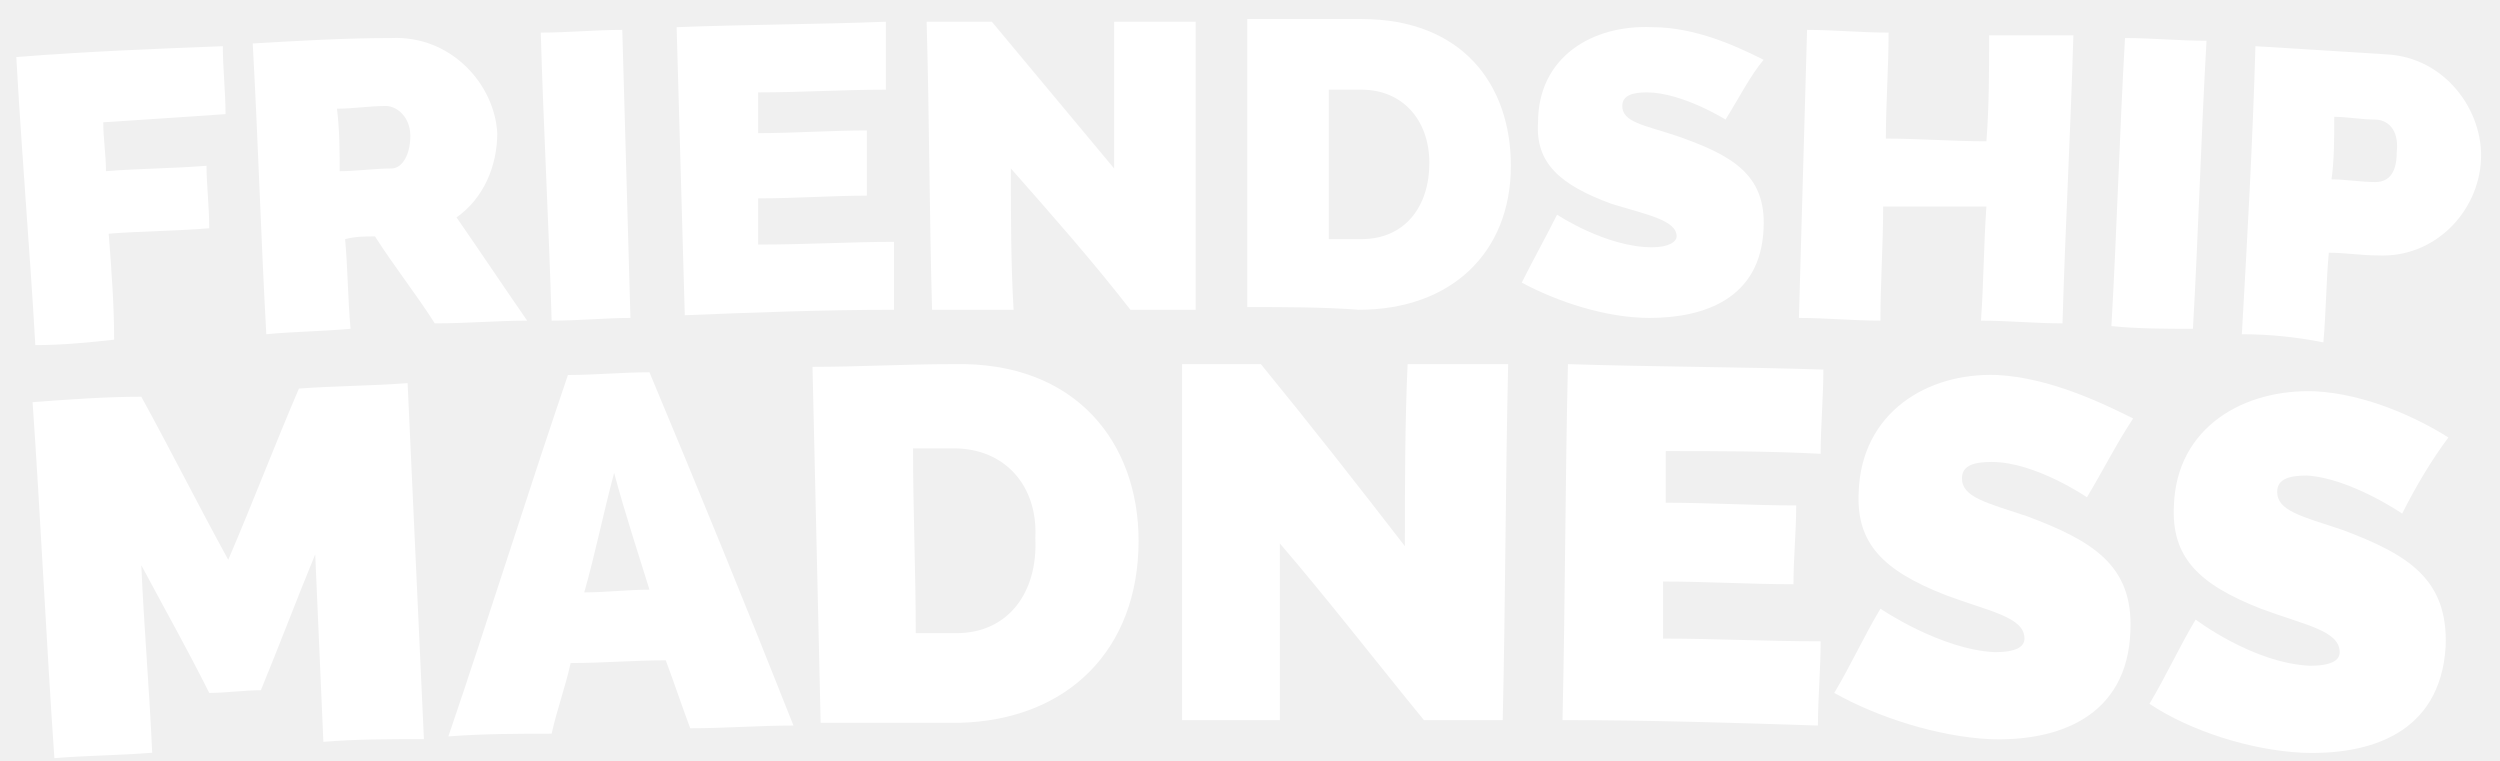
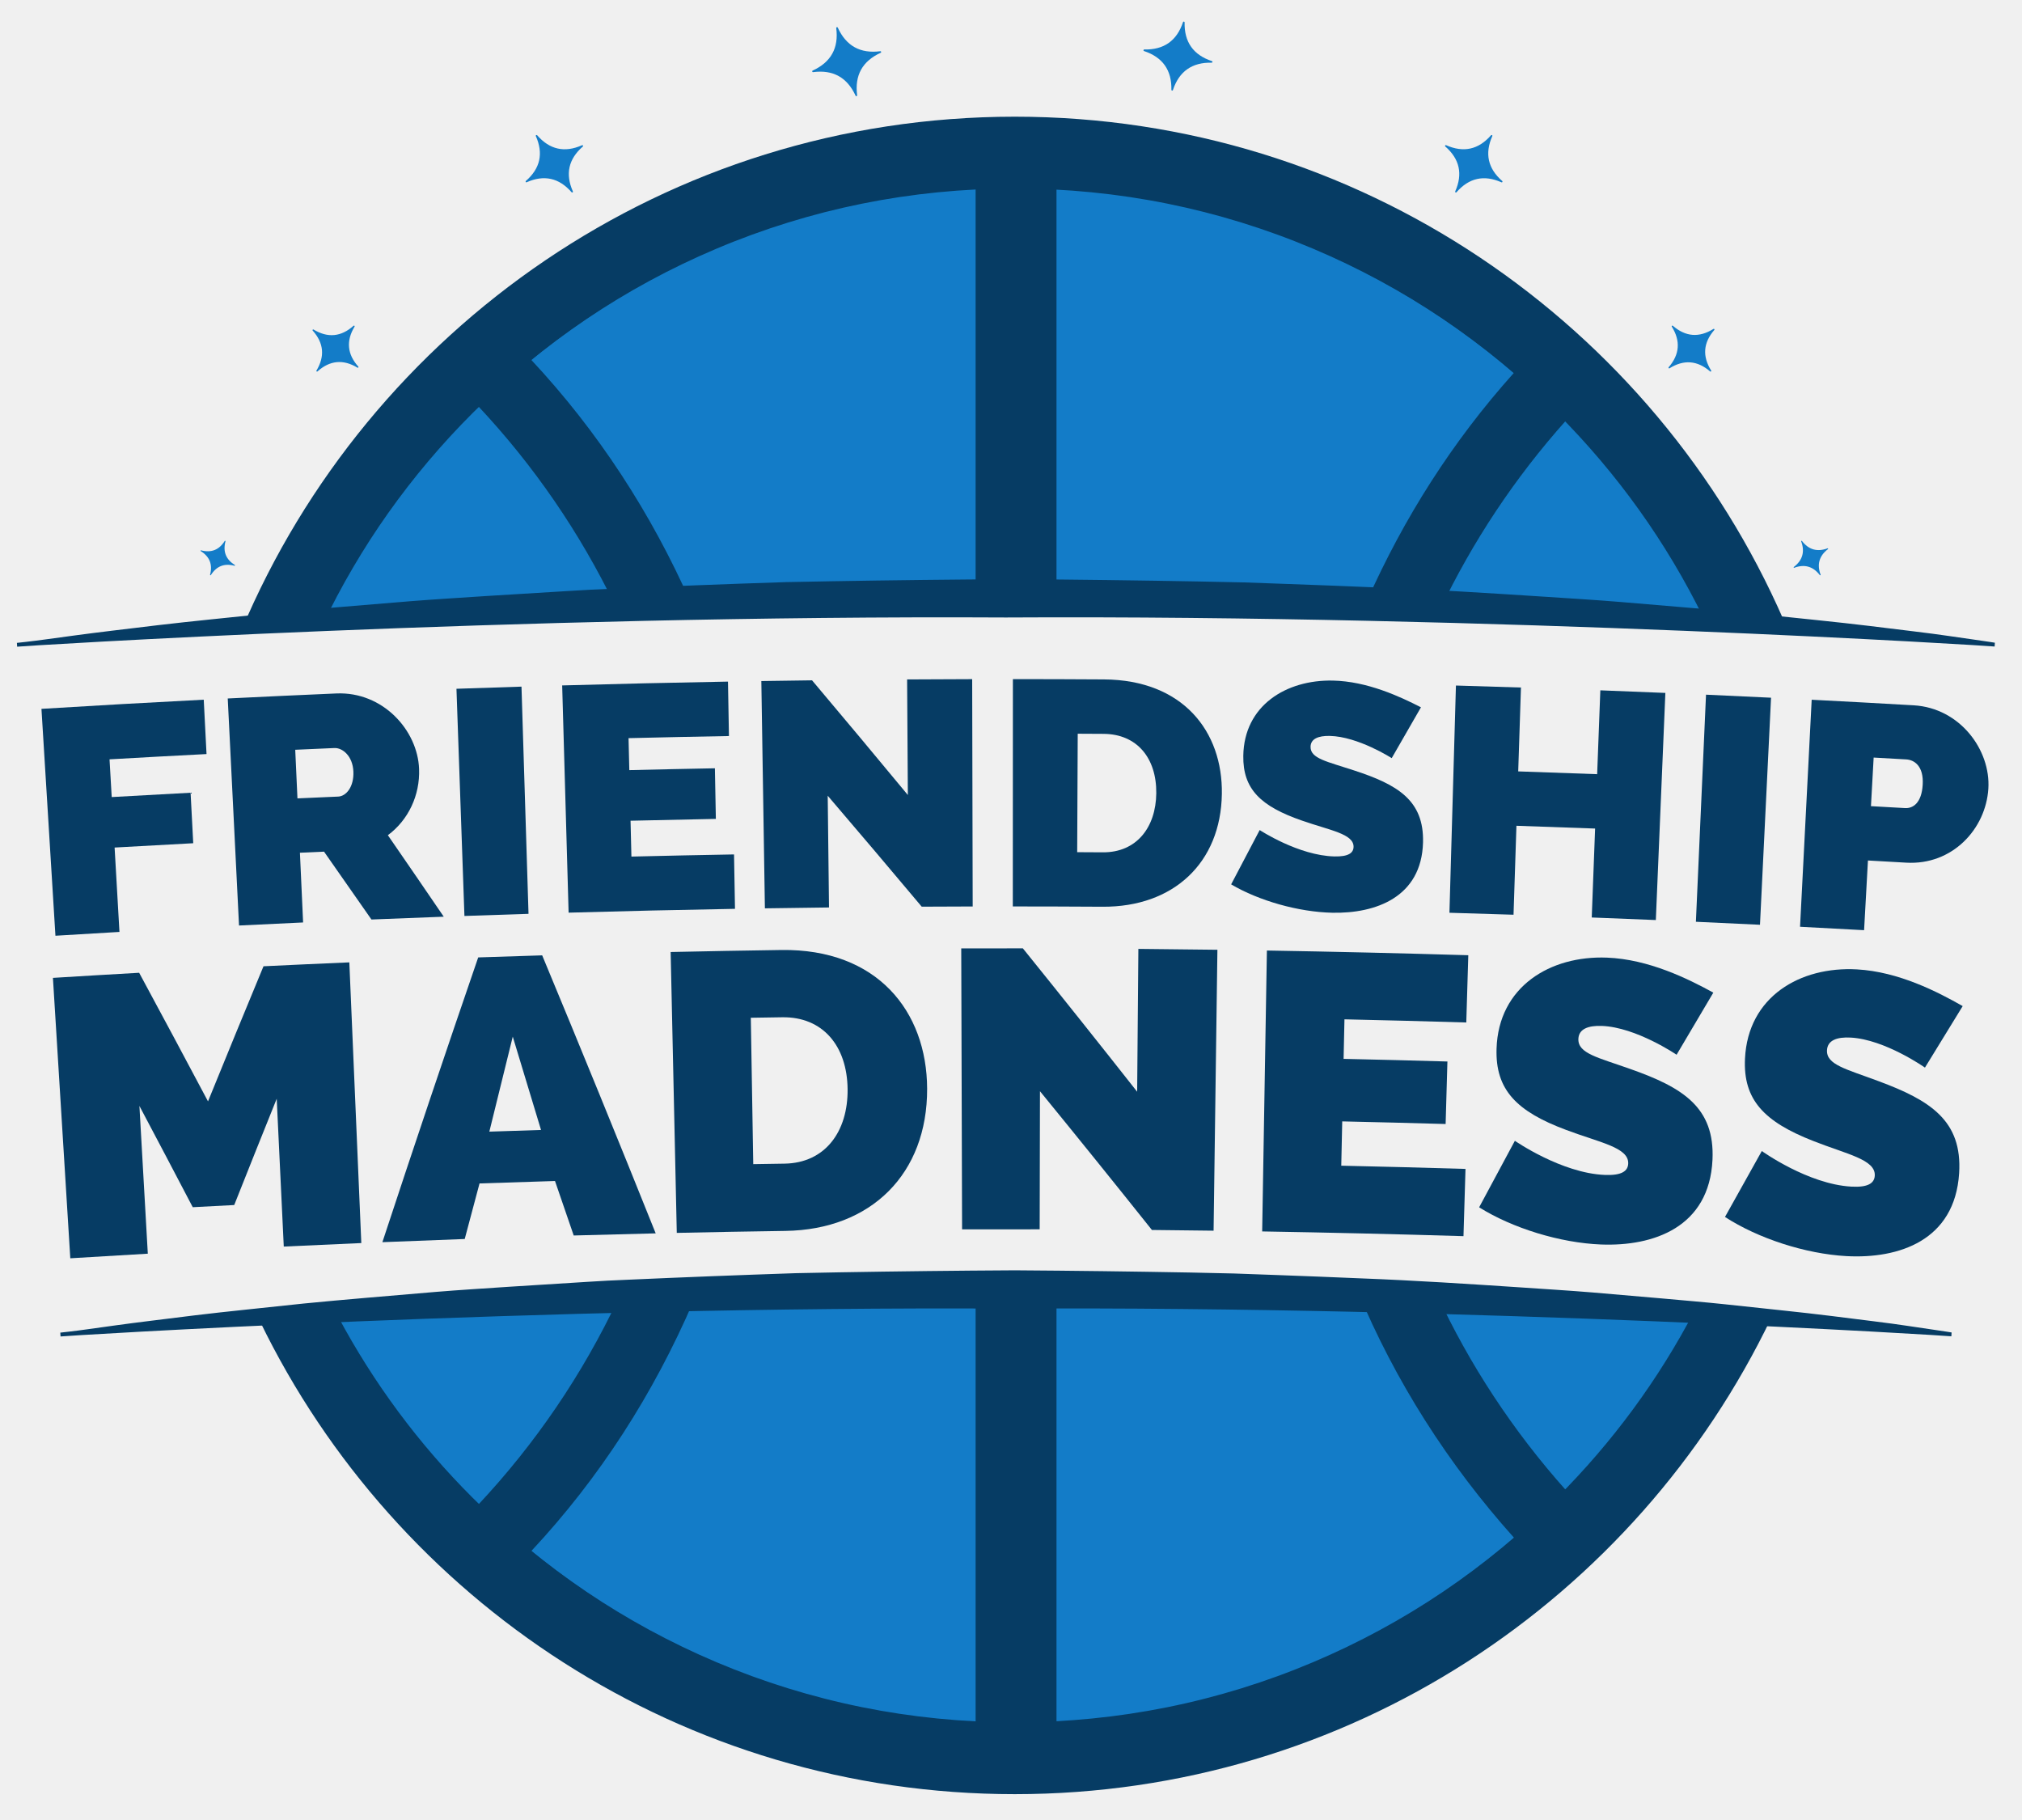
- <svg xmlns="http://www.w3.org/2000/svg" id="Layer_1" width="92" height="28" viewBox="0 0 92 28">
-   <style>.a{fill:#FFF;}</style>
-   <path d="M1.3 12.7C1.1 9.2 0.8 5.7 0.6 2.1c2.5-0.2 5-0.3 7.6-0.4 0 0.8 0.1 1.7 0.1 2.5 -1.5 0.1-3 0.2-4.5 0.3 0 0.6 0.1 1.2 0.1 1.8 1.2-0.1 2.5-0.1 3.7-0.2C7.6 6.8 7.7 7.6 7.7 8.4 6.5 8.5 5.3 8.5 4 8.6c0.1 1.3 0.2 2.6 0.2 3.9C3.3 12.6 2.3 12.7 1.3 12.7z" class="a" />
-   <path d="M9.8 12.3C9.6 8.7 9.5 5.2 9.3 1.6c1.7-0.1 3.4-0.2 5.1-0.2 2.2-0.1 3.8 1.7 3.9 3.5 0 1.2-0.5 2.4-1.5 3.1 0.9 1.3 1.7 2.5 2.6 3.8 -1.1 0-2.2 0.1-3.4 0.1 -0.7-1.1-1.5-2.1-2.2-3.2 -0.4 0-0.7 0-1.1 0.1 0.1 1.1 0.1 2.2 0.2 3.3C11.8 12.2 10.8 12.2 9.8 12.3zM12.5 6.3c0.6 0 1.3-0.1 1.9-0.1 0.4 0 0.7-0.5 0.7-1.2 0-0.7-0.5-1.1-0.9-1.1 -0.6 0-1.2 0.1-1.8 0.1C12.5 4.8 12.5 5.6 12.5 6.3z" class="a" />
-   <path d="M20.3 11.8c-0.1-3.5-0.3-7.1-0.4-10.6 1 0 2-0.1 3-0.1 0.1 3.5 0.2 7.1 0.3 10.6C22.3 11.7 21.3 11.8 20.3 11.8z" class="a" />
-   <path d="M32.9 8.9c0 0.8 0 1.7 0 2.5 -2.6 0-5.2 0.1-7.7 0.2 -0.1-3.5-0.2-7.1-0.3-10.6 2.6-0.1 5.1-0.1 7.7-0.2 0 0.8 0 1.7 0 2.5 -1.6 0-3.1 0.1-4.7 0.1 0 0.5 0 1 0 1.5 1.3 0 2.7-0.1 4-0.1 0 0.8 0 1.6 0 2.4 -1.3 0-2.6 0.1-4 0.1 0 0.6 0 1.1 0 1.7C29.7 9 31.3 8.9 32.9 8.9z" class="a" />
-   <path d="M37.2 6.2c0 1.7 0 3.5 0.1 5.2 -1 0-2 0-3 0 -0.1-3.5-0.1-7.1-0.2-10.6 0.8 0 1.6 0 2.4 0 1.5 1.8 3 3.6 4.5 5.4 0-1.8 0-3.6 0-5.4 1 0 2 0 3 0 0 3.5 0 7.1 0 10.6 -0.8 0-1.6 0-2.4 0C40.2 9.6 38.7 7.9 37.2 6.2z" class="a" />
-   <path d="M45.9 11.3c0-3.5 0-7.1 0-10.6 1.4 0 2.8 0 4.2 0 3.7 0 5.5 2.4 5.5 5.4 0 3.2-2.2 5.3-5.6 5.3C48.7 11.3 47.3 11.3 45.9 11.3zM50.1 3.3c-0.4 0-0.8 0-1.2 0 0 1.8 0 3.7 0 5.5 0.4 0 0.8 0 1.2 0 1.6 0 2.5-1.2 2.5-2.8C52.6 4.4 51.6 3.3 50.1 3.3z" class="a" />
-   <path d="M63.5 4.4c0 0-1.6-1-2.9-1 -0.5 0-0.9 0.1-0.9 0.5 0 0.6 0.8 0.7 2 1.1 2 0.7 3.3 1.4 3.2 3.4 -0.1 2.6-2.2 3.3-4.2 3.3 -1.6 0-3.4-0.6-4.7-1.3 0.4-0.8 0.9-1.7 1.3-2.5 0 0 1.8 1.2 3.5 1.2 0.6 0 0.9-0.2 0.9-0.4 0-0.6-1.1-0.8-2.4-1.2 -1.9-0.7-2.8-1.5-2.7-3 0-2.4 2-3.6 4.2-3.5 1.6 0 3.1 0.7 4.1 1.2C64.4 2.8 64 3.6 63.5 4.4z" class="a" />
-   <path d="M76.3 1.3c-0.1 3.5-0.3 7.1-0.4 10.6 -1 0-2-0.1-3-0.1 0.1-1.4 0.1-2.8 0.2-4.2C71.8 7.6 70.5 7.6 69.3 7.6c0 1.4-0.1 2.8-0.1 4.2 -1 0-2-0.1-3-0.1 0.1-3.5 0.2-7.1 0.3-10.6 1 0 2 0.1 3 0.1 0 1.3-0.1 2.6-0.1 3.9 1.2 0 2.5 0.1 3.7 0.1 0.1-1.3 0.1-2.6 0.1-3.9C74.2 1.3 75.3 1.3 76.3 1.3z" class="a" />
-   <path d="M77.7 12c0.2-3.5 0.3-7.1 0.5-10.6 1 0 2 0.1 3 0.1 -0.2 3.5-0.3 7.1-0.5 10.6C79.7 12.1 78.7 12.1 77.7 12z" class="a" />
-   <path d="M82.5 12.3c0.2-3.5 0.4-7.1 0.5-10.6 1.6 0.1 3.2 0.2 4.8 0.3 2.2 0.1 3.6 2.1 3.5 3.9 -0.1 1.9-1.7 3.6-3.8 3.5 -0.6 0-1.2-0.1-1.8-0.1 -0.1 1.1-0.1 2.2-0.2 3.3C84.5 12.4 83.5 12.3 82.5 12.3zM85.8 6.6c0.5 0 1.1 0.1 1.6 0.1 0.4 0 0.8-0.2 0.8-1.1 0.1-0.9-0.4-1.2-0.8-1.2 -0.5 0-1-0.1-1.5-0.1C85.9 5.1 85.9 5.9 85.8 6.6z" class="a" />
-   <path d="M11.9 27.3c-0.1-2.3-0.2-4.6-0.3-6.9 -0.7 1.7-1.3 3.3-2 5 -0.6 0-1.3 0.1-1.9 0.1 -0.8-1.6-1.7-3.2-2.5-4.7 0.1 2.3 0.3 4.6 0.4 6.9 -1.2 0.1-2.4 0.1-3.6 0.2 -0.3-4.4-0.5-8.7-0.8-13.1 1.3-0.1 2.7-0.2 4-0.2 1.1 2 2.1 4 3.2 6 0.9-2.1 1.7-4.2 2.6-6.3 1.3-0.1 2.7-0.1 4-0.2 0.2 4.4 0.4 8.8 0.6 13.1C14.3 27.2 13.1 27.2 11.9 27.3z" class="a" />
-   <path d="M16.5 27.1c1.5-4.4 2.9-8.9 4.4-13.3 1 0 2-0.1 3-0.1 1.8 4.3 3.6 8.7 5.3 13 -1.3 0-2.5 0.1-3.8 0.1 -0.3-0.8-0.6-1.7-0.9-2.5 -1.2 0-2.3 0.1-3.5 0.1 -0.2 0.9-0.5 1.7-0.7 2.6C19.1 27 17.8 27 16.5 27.1zM22.6 17.4c-0.4 1.5-0.7 3-1.1 4.4 0.8 0 1.6-0.1 2.4-0.1C23.5 20.4 23 18.9 22.6 17.4z" class="a" />
-   <path d="M30.2 26.6c-0.1-4.4-0.2-8.8-0.3-13.1 1.7 0 3.4-0.1 5.2-0.1 4.5-0.1 6.8 2.9 6.8 6.5 0 4-2.6 6.6-6.6 6.7C33.6 26.6 31.9 26.6 30.2 26.6zM35.1 16.5c-0.5 0-1 0-1.5 0 0 2.3 0.1 4.6 0.1 6.8 0.5 0 1 0 1.5 0 1.9 0 3-1.5 2.9-3.5C38.2 17.9 37 16.5 35.1 16.5z" class="a" />
-   <path d="M47.1 20c0 2.2 0 4.3 0 6.5 -1.2 0-2.4 0-3.6 0 0-4.4 0-8.8 0-13.1 1 0 1.9 0 2.9 0 1.8 2.2 3.6 4.5 5.3 6.7 0-2.2 0-4.5 0.1-6.7 1.2 0 2.5 0 3.7 0 -0.1 4.4-0.1 8.8-0.2 13.1 -1 0-1.9 0-2.9 0C50.6 24.3 48.9 22.1 47.1 20z" class="a" />
-   <path d="M67 23.6c0 1-0.1 2.1-0.1 3.1 -3.1-0.1-6.2-0.2-9.4-0.2 0.1-4.4 0.1-8.8 0.2-13.1 3.1 0.1 6.3 0.1 9.4 0.2 0 1-0.1 2.1-0.1 3.1 -1.9-0.1-3.8-0.1-5.7-0.1 0 0.6 0 1.2 0 1.9 1.6 0 3.2 0.1 4.8 0.1 0 1-0.1 1.9-0.1 2.9 -1.6 0-3.2-0.1-4.8-0.1 0 0.7 0 1.4 0 2.1C63.1 23.5 65 23.6 67 23.6z" class="a" />
-   <path d="M76.8 18.3c0 0-1.9-1.3-3.5-1.3 -0.6 0-1.1 0.1-1.1 0.6 0 0.7 0.9 0.9 2.4 1.4 2.4 0.9 3.9 1.8 3.8 4.2 -0.1 3.2-2.7 4.1-5.2 4 -1.9-0.1-4.1-0.8-5.7-1.7 0.6-1 1.1-2.1 1.7-3.1 0 0 2.2 1.5 4.2 1.6 0.8 0 1.1-0.2 1.1-0.5 0-0.8-1.3-1-2.9-1.6 -2.3-0.9-3.3-1.9-3.2-3.8 0.1-2.9 2.5-4.4 5.1-4.3 1.9 0.1 3.8 1 5 1.6C77.9 16.3 77.4 17.3 76.8 18.3z" class="a" />
-   <path d="M88.4 18.9c0 0-1.9-1.3-3.5-1.4 -0.6 0-1.1 0.1-1.1 0.6 0 0.7 0.9 0.9 2.4 1.4 2.4 0.9 3.9 1.8 3.8 4.3 -0.2 3.2-2.8 4-5.3 3.9 -1.9-0.1-4.1-0.8-5.6-1.8 0.6-1 1.1-2.1 1.7-3.1 0 0 2.1 1.6 4.2 1.7 0.8 0 1.1-0.2 1.1-0.5 0-0.8-1.3-1-2.9-1.6 -2.3-0.9-3.3-1.9-3.2-3.8 0.1-2.9 2.6-4.3 5.2-4.2 1.9 0.1 3.8 1 4.9 1.7C89.5 16.9 88.9 17.9 88.4 18.9z" class="a" />
+ <svg xmlns="http://www.w3.org/2000/svg" version="1.1" id="Layer_1" x="0px" y="0px" width="400px" height="360px" viewBox="0 0 400 360" enable-background="new 0 0 400 360" xml:space="preserve">
+   <g>
+     <g>
+       <g>
+         <path fill="#063C64" d="M266.245,118.8c-0.122-0.004-0.238-0.007-0.358-0.014c-0.102,0.01-0.206,0.007-0.309,0.014H266.245z" />
+       </g>
+       <g>
+         <path fill="#063C64" d="M157.411,119c36.38,0,72.1-1.414,108.476-0.114c10.489-0.567,19.706,3.271,30.221,1.956     c9.95-1.331,19.903-2.017,29.862,1.303c3.576,1.021,7.548,0.457,11.308,0.149c-24.705-50.465-76.548-85.221-136.532-85.221     c-60.528,0-112.78,35.486-137.205,86.703c31.569-2.08,62.816-4.775,94.532-4.775H157.411z" />
+       </g>
+       <g>
+         <path fill="#063C64" d="M163.377,256.173c-3.977,0-7.958-1.332-12.606-1.332c-28.039,2.199-56.075,3.939-84.121,5.608     c25.568,47.879,76.021,80.463,134.095,80.463c58.549,0,109.351-33.122,134.716-81.642     C278.317,254.443,221.103,253.252,163.377,256.173z" />
+       </g>
+       <g>
+         <g>
+           <path fill="#137CC8" d="M94.584,297.656c11.348-12.101,20.635-25.768,27.706-40.727c-18.544,1.28-37.085,2.416-55.625,3.52      C74.04,274.264,83.478,286.804,94.584,297.656z" />
+         </g>
+         <g>
+           <path fill="#137CC8" d="M266.245,118.8c-0.122-0.004-0.238-0.007-0.358-0.014c-0.102,0.01-0.206,0.007-0.309,0.014H266.245z" />
+         </g>
+         <g>
+           <path fill="#137CC8" d="M209,37.313v81.016c19-0.193,37.731-0.224,56.65,0.457c1.59-0.082,3.26-0.068,4.799,0.016      c7.24-16.289,16.863-31.478,29.027-45.04C274.941,52.659,244,39.263,209,37.313z" />
+         </g>
+         <g>
+           <path fill="#137CC8" d="M63.548,123.672c19.45-1.28,38.781-2.828,58.17-3.828c-7.011-14.511-16.104-27.752-27.137-39.521      C81.853,92.761,71.304,107.426,63.548,123.672z" />
+         </g>
+         <g>
+           <path fill="#137CC8" d="M105.077,71.163c13.223,14.153,23.76,30.362,31.611,48.129c7.149-0.245,14.193-0.292,21.385-0.292      h-0.662c11.757,0,23.589-0.336,35.589-0.482V37.286C159,39.053,129.248,51.468,105.077,71.163z" />
+         </g>
+         <g>
+           <path fill="#137CC8" d="M335.455,259.271c-17.074-1.448-34.156-2.559-51.247-3.335c6.498,13.998,15.081,27.074,25.577,38.834      C319.954,284.285,328.624,272.333,335.455,259.271z" />
+         </g>
+         <g>
+           <path fill="#137CC8" d="M296.107,120.792c9.95-1.331,19.903-1.992,29.862,1.328c3.576,1.018,7.542,0.469,11.299,0.161      c-7.084-14.47-16.391-27.648-27.494-39.087c-10.14,11.363-18.482,23.949-24.901,37.411      C288.524,121.048,292.227,121.277,296.107,120.792z" />
+         </g>
+         <g>
+           <path fill="#137CC8" d="M209,254.713v85.943c35-1.95,66.003-15.351,90.54-36.453c-13.107-14.618-23.597-31.122-30.975-48.872      C248.782,254.668,229,254.455,209,254.713z" />
+         </g>
+         <g>
+           <path fill="#137CC8" d="M150.771,254.841c-4.309,0.336-8.625,0.664-12.936,0.983c-0.227,0.532-0.441,1.064-0.67,1.592      c-7.894,18.287-18.505,34.873-32.078,49.4C129.254,326.51,159,338.915,193,340.686v-85.632c-10,0.268-19.646,0.626-29.381,1.119      C159.643,256.173,155.42,254.841,150.771,254.841z" />
+         </g>
+       </g>
+       <path fill="#063C64" d="M93.484,81.714c13.931-13.935,30.156-24.872,48.217-32.51C160.396,41.3,180.26,37.29,200.745,37.29    c20.488,0,40.353,4.011,59.044,11.915c18.062,7.638,34.29,18.575,48.227,32.51c11.934,11.948,21.67,25.567,29.021,40.586    c1.201-0.103,2.386-0.181,3.53-0.181c4.153,0,8.245,0.238,12.317,0.621c-25.574-58.654-84.064-99.66-152.14-99.66    c-68.807,0-127.821,41.889-152.962,101.551c5.352-0.291,10.688-0.619,16.011-0.977C71.215,108.101,81.182,94.017,93.484,81.714z" />
+       <path fill="#063C64" d="M308.016,296.248c-13.937,13.941-30.165,24.877-48.227,32.523c-18.691,7.904-38.556,11.909-59.044,11.909    c-20.485,0-40.35-4.005-59.044-11.909c-18.062-7.646-34.286-18.582-48.217-32.523c-10.671-10.655-19.572-22.672-26.596-35.814    c-5.153,0.311-10.313,0.611-15.467,0.913c26.879,55.373,83.643,93.542,149.324,93.542c65.969,0,122.944-38.498,149.68-94.263    c-5.065-0.488-10.135-0.95-15.199-1.375C328.116,272.856,318.998,285.271,308.016,296.248z" />
+     </g>
+     <g>
+       <g>
+         <g>
+           <g>
+             <path fill="#063C64" d="M10.966,185.091c-0.921-14.959-1.843-29.919-2.765-44.879c10.699-0.659,21.401-1.263,32.104-1.812       c0.184,3.585,0.368,7.17,0.551,10.755c-6.396,0.328-12.792,0.675-19.186,1.043c0.143,2.488,0.286,4.975,0.429,7.463       c5.201-0.299,10.403-0.584,15.604-0.857c0.175,3.33,0.349,6.659,0.523,9.988c-5.185,0.271-10.37,0.557-15.554,0.854       c0.32,5.563,0.64,11.127,0.959,16.69C19.41,184.58,15.188,184.831,10.966,185.091z" />
+             <path fill="#063C64" d="M47.285,183.069c-0.744-14.969-1.488-29.939-2.231-44.909c7.166-0.356,14.332-0.687,21.499-0.994       c9.178-0.392,16.072,7.281,16.352,14.936c0.194,5.188-2.112,10.093-6.176,13.104c3.704,5.366,7.389,10.739,11.056,16.119       c-4.769,0.174-9.536,0.358-14.304,0.555c-3.114-4.479-6.24-8.952-9.379-13.42c-1.59,0.07-3.18,0.141-4.769,0.213       c0.209,4.598,0.418,9.195,0.628,13.792C55.735,182.658,51.51,182.859,47.285,183.069z M58.843,157.922       c2.685-0.123,5.371-0.241,8.057-0.356c1.578-0.068,3.134-1.91,3.008-4.946c-0.129-3.1-2.165-4.726-3.749-4.657       c-2.585,0.111-5.169,0.226-7.754,0.343C58.551,151.511,58.697,154.717,58.843,157.922z" />
+             <path fill="#063C64" d="M91.876,181.18c-0.526-14.979-1.051-29.958-1.577-44.938c4.288-0.15,8.576-0.292,12.864-0.425       c0.464,14.981,0.927,29.962,1.391,44.943C100.328,180.892,96.102,181.031,91.876,181.18z" />
+             <path fill="#063C64" d="M145.21,169.008c0.063,3.587,0.126,7.174,0.189,10.761c-10.972,0.193-21.943,0.445-32.914,0.756       c-0.425-14.982-0.85-29.964-1.274-44.946c10.933-0.31,21.867-0.562,32.801-0.757c0.063,3.589,0.127,7.178,0.191,10.768       c-6.621,0.118-13.242,0.256-19.862,0.417c0.051,2.108,0.102,4.216,0.153,6.325c5.644-0.137,11.287-0.258,16.931-0.363       c0.062,3.336,0.125,6.673,0.188,10.01c-5.625,0.105-11.251,0.226-16.876,0.362c0.057,2.364,0.114,4.728,0.172,7.092       C131.676,169.269,138.443,169.127,145.21,169.008z" />
+             <path fill="#063C64" d="M163.742,157.397c0.085,7.367,0.17,14.735,0.254,22.102c-4.227,0.049-8.454,0.106-12.681,0.172       c-0.235-14.987-0.469-29.973-0.704-44.959c3.344-0.052,6.688-0.099,10.033-0.141c6.363,7.542,12.68,15.103,18.951,22.684       c-0.048-7.621-0.097-15.241-0.146-22.861c4.29-0.028,8.581-0.046,12.871-0.056c0.034,14.988,0.067,29.977,0.101,44.965       c-3.361,0.007-6.721,0.021-10.082,0.039C176.185,172.009,169.985,164.693,163.742,157.397z" />
+             <path fill="#063C64" d="M200.358,179.296c0.006-14.988,0.011-29.977,0.017-44.965c6.005,0.002,12.01,0.021,18.016,0.059       c15.596,0.102,23.507,10.249,23.322,22.654c-0.203,13.62-9.562,22.398-23.6,22.31       C212.195,179.318,206.276,179.298,200.358,179.296z M218.324,145.159c-1.708-0.011-3.416-0.02-5.124-0.027       c-0.035,7.811-0.071,15.622-0.106,23.432c1.695,0.008,3.391,0.017,5.086,0.027c6.656,0.042,10.49-4.922,10.559-11.698       C228.808,149.926,224.907,145.2,218.324,145.159z" />
+             <path fill="#063C64" d="M275.313,149.962c0.003-0.001-6.659-4.281-12.256-4.395c-2.242-0.046-3.767,0.557-3.797,2.14       c-0.045,2.341,3.231,2.912,8.575,4.673c8.54,2.79,13.9,5.857,13.673,14.271c-0.298,10.823-9.363,14.068-17.941,13.891       c-6.698-0.143-14.523-2.368-20.017-5.612c1.876-3.583,3.758-7.165,5.646-10.744c0.004,0,7.694,5.067,14.802,5.219       c2.74,0.058,3.741-0.681,3.769-1.885c0.058-2.593-4.704-3.274-10.23-5.213c-8.123-2.814-11.682-6.215-11.583-12.798       c0.142-9.949,8.472-15.082,17.721-14.889c6.798,0.141,13.26,3.154,17.425,5.287       C279.165,143.257,277.236,146.608,275.313,149.962z" />
+             <path fill="#063C64" d="M329.449,137.061c-0.629,14.975-1.257,29.95-1.885,44.926c-4.226-0.178-8.452-0.346-12.679-0.506       c0.222-5.864,0.443-11.728,0.665-17.592c-5.188-0.196-10.375-0.379-15.562-0.549c-0.192,5.865-0.385,11.73-0.576,17.595       c-4.226-0.138-8.452-0.268-12.678-0.389c0.428-14.982,0.856-29.964,1.284-44.946c4.288,0.123,8.576,0.254,12.864,0.395       c-0.181,5.529-0.362,11.059-0.543,16.588c5.206,0.17,10.412,0.354,15.617,0.551c0.209-5.528,0.418-11.057,0.627-16.585       C320.872,136.71,325.161,136.881,329.449,137.061z" />
+             <path fill="#063C64" d="M335.49,182.329c0.667-14.974,1.334-29.947,2.001-44.92c4.288,0.191,8.576,0.391,12.864,0.6       c-0.729,14.97-1.458,29.941-2.188,44.912C343.942,182.714,339.717,182.517,335.49,182.329z" />
+             <path fill="#063C64" d="M356.092,183.316c0.768-14.969,1.535-29.938,2.303-44.906c6.727,0.345,13.451,0.712,20.176,1.101       c9.17,0.531,15.262,8.856,14.772,16.501c-0.508,7.965-7.11,15.154-16.239,14.625c-2.525-0.146-5.053-0.29-7.579-0.43       c-0.255,4.595-0.51,9.19-0.764,13.786C364.538,183.758,360.314,183.532,356.092,183.316z M370.12,159.46       c2.25,0.125,4.5,0.252,6.749,0.382c1.569,0.09,3.276-1.015,3.488-4.619c0.22-3.729-1.682-4.919-3.258-5.01       c-2.148-0.124-4.297-0.245-6.446-0.364C370.476,153.053,370.298,156.256,370.12,159.46z" />
+           </g>
+           <g>
+             <path fill="#063C64" d="M56.137,246.573c-0.466-9.746-0.932-19.492-1.397-29.239c-2.823,7.005-5.625,14.013-8.405,21.024       c-2.735,0.14-5.47,0.282-8.205,0.429c-3.495-6.684-7.012-13.361-10.55-20.032c0.554,9.741,1.107,19.483,1.66,29.226       c-5.112,0.29-10.223,0.594-15.334,0.91c-1.146-18.488-2.291-36.977-3.436-55.465c5.686-0.353,11.372-0.688,17.059-1.009       c4.574,8.469,9.114,16.948,13.62,25.438c3.624-8.915,7.283-17.823,10.978-26.725c5.659-0.273,11.319-0.53,16.979-0.771       c0.79,18.507,1.579,37.014,2.369,55.521C66.361,246.098,61.249,246.329,56.137,246.573z" />
+             <path fill="#063C64" d="M75.645,245.705c6.189-18.795,12.507-37.571,18.955-56.327c4.219-0.145,8.438-0.28,12.657-0.407       c7.613,18.303,15.098,36.634,22.455,54.991c-5.406,0.126-10.812,0.266-16.218,0.42c-1.229-3.593-2.463-7.185-3.701-10.776       c-4.978,0.148-9.955,0.309-14.932,0.481c-0.979,3.663-1.955,7.326-2.927,10.99C86.503,245.271,81.074,245.48,75.645,245.705z        M101.436,205.045c-1.555,6.264-3.099,12.528-4.633,18.795c3.408-0.116,6.817-0.226,10.226-0.33       C105.175,217.354,103.311,211.198,101.436,205.045z" />
+             <path fill="#063C64" d="M133.883,243.868c-0.404-18.52-0.808-37.039-1.212-55.558c7.296-0.159,14.592-0.293,21.889-0.399       c18.947-0.268,28.789,12.086,28.848,27.422c0.064,16.837-11.056,27.897-28.035,28.144       C148.21,243.581,141.046,243.712,133.883,243.868z M154.755,201.218c-2.075,0.03-4.15,0.062-6.226,0.097       c0.161,9.651,0.322,19.303,0.483,28.954c2.056-0.034,4.111-0.066,6.167-0.097c8.058-0.116,12.579-6.345,12.497-14.716       C167.591,206.849,162.74,201.102,154.755,201.218z" />
+             <path fill="#063C64" d="M205.731,215.845c-0.02,9.106-0.039,18.212-0.059,27.317c-5.116-0.011-10.232-0.009-15.349,0.007       c-0.055-18.524-0.11-37.048-0.166-55.571c4.063-0.012,8.126-0.016,12.19-0.012c7.607,9.426,15.144,18.88,22.61,28.361       c0.08-9.418,0.16-18.835,0.24-28.253c5.212,0.044,10.424,0.102,15.636,0.173c-0.252,18.522-0.504,37.044-0.757,55.566       c-4.066-0.056-8.133-0.103-12.2-0.142C220.563,234.116,213.181,224.967,205.731,215.845z" />
+             <path fill="#063C64" d="M289.911,231.215c-0.134,4.434-0.268,8.866-0.4,13.3c-13.272-0.4-26.548-0.712-39.823-0.935       c0.312-18.521,0.623-37.043,0.935-55.563c13.281,0.224,26.562,0.533,39.84,0.93c-0.133,4.435-0.266,8.868-0.397,13.302       c-8.032-0.239-16.065-0.448-24.099-0.624c-0.057,2.606-0.114,5.214-0.171,7.821c6.847,0.15,13.692,0.323,20.538,0.521       c-0.118,4.121-0.236,8.243-0.354,12.365c-6.818-0.196-13.637-0.369-20.455-0.519c-0.064,2.921-0.129,5.842-0.192,8.763       C273.524,230.755,281.719,230.968,289.911,231.215z" />
+             <path fill="#063C64" d="M331.669,208.63c0.004-0.001-7.99-5.441-14.779-5.7c-2.712-0.105-4.577,0.608-4.649,2.567       c-0.108,2.894,3.856,3.664,10.299,5.96c10.293,3.632,16.719,7.546,16.232,17.948c-0.633,13.363-11.677,17.16-22.058,16.758       c-8.1-0.32-17.521-3.229-24.106-7.354c2.348-4.389,4.704-8.774,7.07-13.158c0.006-0.001,9.21,6.412,17.812,6.754       c3.317,0.131,4.548-0.759,4.609-2.244c0.131-3.203-5.622-4.148-12.274-6.658c-9.785-3.645-14.028-7.925-13.771-16.063       c0.379-12.284,10.609-18.458,21.842-18.019c8.26,0.32,16.044,4.184,21.041,6.922       C336.505,200.436,334.083,204.531,331.669,208.63z" />
+             <path fill="#063C64" d="M380.8,211.175c0.004-0.001-7.9-5.57-14.687-5.939c-2.71-0.149-4.585,0.534-4.689,2.491       c-0.155,2.892,3.79,3.727,10.195,6.126c10.242,3.799,16.599,7.816,15.944,18.209c-0.85,13.353-11.957,16.969-22.33,16.398       c-8.095-0.451-17.472-3.512-23.989-7.743c2.419-4.351,4.847-8.697,7.285-13.042c0.005-0.001,9.104,6.561,17.708,7.042       c3.316,0.186,4.553-0.686,4.638-2.169c0.183-3.201-5.547-4.238-12.16-6.856c-9.728-3.803-13.903-8.151-13.514-16.284       c0.578-12.277,10.91-18.284,22.138-17.662c8.253,0.453,15.97,4.442,20.929,7.262C385.77,203.06,383.28,207.115,380.8,211.175z" />
+           </g>
+         </g>
+         <path fill="#063C64" d="M3.345,127.162c0,0,3.04-0.315,5.873-0.714c2.833-0.384,7.753-1.074,13.042-1.706     c5.294-0.651,12.113-1.479,19.498-2.229c3.695-0.391,7.814-0.81,11.96-1.233c4.148-0.417,8.604-0.77,13.158-1.174     c4.551-0.386,9.343-0.783,14.254-1.181c4.913-0.39,10.022-0.691,15.241-1.04c5.228-0.332,10.603-0.664,16.093-0.986     c1.371-0.079,2.758-0.162,4.143-0.24c1.388-0.062,2.783-0.125,4.186-0.184c2.798-0.129,5.632-0.247,8.482-0.363     c5.706-0.238,11.509-0.456,17.382-0.67c2.934-0.104,5.893-0.208,8.86-0.301c2.973-0.056,5.957-0.118,8.952-0.168     c11.989-0.206,24.169-0.347,36.35-0.413c12.179,0.082,24.36,0.238,36.352,0.456c2.997,0.059,5.981,0.122,8.949,0.187     c2.97,0.101,5.929,0.208,8.867,0.318c5.864,0.209,11.671,0.433,17.375,0.679c11.413,0.417,22.432,1.142,32.879,1.811     c5.225,0.351,10.306,0.648,15.213,1.052c4.913,0.403,9.657,0.799,14.209,1.197c4.552,0.395,8.916,0.752,13.062,1.178     c4.143,0.425,8.068,0.833,11.761,1.225c7.395,0.758,13.82,1.572,19.115,2.224c5.296,0.626,9.146,1.258,11.987,1.641     c2.833,0.4,4.045,0.602,4.046,0.602c-0.017,0.251-0.032,0.502-0.048,0.754c0.016-0.073-98.36-6.291-195.597-5.744     c-97.236-0.531-195.612,5.704-195.596,5.776C3.376,127.665,3.361,127.413,3.345,127.162z" />
+         <path fill="#063C64" d="M11.929,263.597c0,0,2.906-0.306,5.615-0.698c2.709-0.37,7.412-1.055,12.468-1.666     c5.061-0.644,11.58-1.457,18.641-2.185c3.532-0.387,7.471-0.793,11.435-1.208c3.966-0.406,8.227-0.758,12.581-1.146     c4.351-0.385,8.933-0.775,13.629-1.161c4.697-0.384,9.583-0.681,14.574-1.018c4.999-0.326,10.139-0.646,15.388-0.968     c1.311-0.072,2.637-0.153,3.961-0.233c1.328-0.062,2.662-0.116,4.003-0.181c2.676-0.116,5.386-0.236,8.111-0.353     c5.456-0.23,11.005-0.443,16.622-0.648c2.805-0.103,5.635-0.206,8.473-0.296c2.843-0.057,5.696-0.117,8.561-0.167     c11.464-0.197,23.112-0.334,34.761-0.398c11.646,0.078,23.295,0.227,34.762,0.438c2.866,0.06,5.72,0.115,8.558,0.189     c2.841,0.099,5.67,0.199,8.479,0.305c5.607,0.201,11.16,0.429,16.615,0.659c10.913,0.417,21.449,1.116,31.439,1.774     c4.996,0.346,9.854,0.634,14.547,1.024c4.697,0.397,9.232,0.789,13.586,1.171c4.352,0.399,8.525,0.736,12.488,1.157     c3.961,0.41,7.715,0.816,11.244,1.2c7.07,0.738,13.214,1.539,18.275,2.176c5.064,0.613,8.743,1.237,11.46,1.613     c2.708,0.389,3.867,0.586,3.867,0.586c-0.016,0.253-0.031,0.507-0.048,0.76c0.016-0.069-94.05-6.008-187.023-5.479     c-92.974-0.513-187.039,5.441-187.023,5.512C11.96,264.104,11.945,263.851,11.929,263.597z" />
+       </g>
+     </g>
+     <g>
+       <g>
+         <g>
+           <path fill="#137CC8" d="M46.394,111.909c0.037,0.011,0.07-0.007,0.083-0.037l0.011-0.024c0.013-0.029,0.002-0.072-0.032-0.093      c-1.769-1.099-2.384-2.663-1.85-4.681c0.01-0.041-0.005-0.079-0.04-0.092l-0.018-0.003c-0.028-0.017-0.073-0.006-0.092,0.023      c-1.108,1.775-2.667,2.388-4.693,1.855c-0.028-0.01-0.062,0.008-0.08,0.044l-0.008,0.016c-0.015,0.026-0.002,0.071,0.031,0.085      c1.772,1.11,2.386,2.671,1.847,4.692c-0.007,0.036,0.011,0.072,0.045,0.083l0.024,0.008c0.026,0.023,0.06,0,0.083-0.02      C42.811,111.995,44.371,111.369,46.394,111.909z" />
+         </g>
+       </g>
+       <g>
+         <g>
+           <path fill="#137CC8" d="M360.012,113.768c0.021,0.025,0.064,0.035,0.099,0.016l0.02-0.006c0.029-0.013,0.047-0.058,0.029-0.098      c-0.762-2.049-0.273-3.74,1.461-5.069c0.026-0.02,0.04-0.066,0.024-0.1l-0.014-0.016c-0.018-0.034-0.062-0.048-0.095-0.034      c-2.054,0.757-3.739,0.278-5.073-1.464c-0.021-0.026-0.065-0.034-0.097-0.013l-0.021,0.004c-0.028,0.024-0.045,0.064-0.028,0.1      c0.76,2.046,0.274,3.733-1.46,5.069c-0.035,0.024-0.041,0.067-0.022,0.101l0.014,0.02c0.016,0.032,0.053,0.048,0.084,0.032      C356.985,111.545,358.676,112.029,360.012,113.768z" />
+         </g>
+       </g>
+       <g>
+         <g>
+           <path fill="#137CC8" d="M70.721,72.727c0.05,0.023,0.118,0.015,0.154-0.024l0.019-0.024c0.037-0.044,0.037-0.116-0.005-0.155      c-2.203-2.455-2.448-5.098-0.745-7.923c0.031-0.049,0.019-0.118-0.024-0.155l-0.023-0.015c-0.044-0.034-0.115-0.034-0.154,0.003      c-2.456,2.202-5.101,2.454-7.926,0.744c-0.049-0.025-0.115-0.015-0.149,0.029L61.85,65.23c-0.04,0.043-0.04,0.116,0,0.151      c2.2,2.455,2.451,5.098,0.75,7.928c-0.032,0.048-0.018,0.116,0.023,0.15l0.034,0.026c0.039,0.037,0.094,0.029,0.13-0.004      C65.249,71.271,67.891,71.019,70.721,72.727z" />
+         </g>
+       </g>
+       <g>
+         <g>
+           <path fill="#137CC8" d="M338.31,73.474c0.046,0.041,0.109,0.041,0.153,0.004l0.023-0.023c0.045-0.032,0.053-0.101,0.025-0.153      c-1.774-2.832-1.568-5.514,0.627-8.04c0.039-0.044,0.035-0.11,0-0.156l-0.02-0.023c-0.037-0.041-0.104-0.053-0.153-0.025      c-2.836,1.776-5.52,1.571-8.044-0.627c-0.049-0.041-0.11-0.034-0.153,0l-0.026,0.023c-0.051,0.038-0.055,0.104-0.024,0.149      c1.772,2.837,1.565,5.516-0.626,8.048c-0.033,0.043-0.033,0.111,0,0.152l0.027,0.035c0.037,0.041,0.094,0.051,0.133,0.021      C333.096,71.079,335.776,71.288,338.31,73.474z" />
+         </g>
+       </g>
+       <g>
+         <g>
+           <path fill="#137CC8" d="M113.081,38.032c0.041,0.047,0.117,0.062,0.167,0.025l0.034-0.021c0.052-0.029,0.079-0.101,0.052-0.165      c-1.536-3.452-0.875-6.415,1.97-8.894c0.055-0.045,0.063-0.116,0.032-0.174l-0.019-0.026c-0.039-0.057-0.11-0.083-0.17-0.052      c-3.454,1.531-6.417,0.871-8.895-1.983c-0.044-0.043-0.123-0.054-0.176-0.02l-0.031,0.02c-0.054,0.037-0.076,0.104-0.047,0.168      c1.538,3.452,0.875,6.413-1.978,8.893c-0.047,0.043-0.057,0.119-0.025,0.173l0.025,0.038c0.037,0.049,0.096,0.072,0.151,0.043      C107.627,34.523,110.594,35.179,113.081,38.032z" />
+         </g>
+       </g>
+       <g>
+         <g>
+           <path fill="#137CC8" d="M297.027,36.064c0.061,0.03,0.134,0.008,0.167-0.049l0.02-0.025c0.033-0.055,0.021-0.132-0.026-0.175      c-2.848-2.48-3.506-5.453-1.971-8.905c0.033-0.063,0.011-0.13-0.045-0.168l-0.031-0.02c-0.052-0.035-0.128-0.023-0.171,0.023      c-2.485,2.851-5.453,3.506-8.909,1.968c-0.059-0.027-0.132-0.008-0.165,0.054l-0.014,0.026      c-0.041,0.056-0.031,0.126,0.019,0.169c2.851,2.485,3.507,5.452,1.971,8.908c-0.03,0.063-0.008,0.136,0.048,0.165l0.039,0.03      c0.052,0.034,0.115,0.02,0.154-0.021C290.597,35.187,293.568,34.527,297.027,36.064z" />
+         </g>
+       </g>
+       <g>
+         <g>
+           <path fill="#137CC8" d="M169.262,18.942c0.023,0.06,0.097,0.094,0.165,0.076l0.039-0.012c0.063-0.015,0.106-0.086,0.097-0.154      c-0.515-3.956,1.04-6.767,4.675-8.422c0.065-0.027,0.091-0.095,0.073-0.167l-0.008-0.035c-0.018-0.062-0.083-0.111-0.154-0.097      c-3.956,0.514-6.765-1.044-8.421-4.674c-0.029-0.067-0.102-0.098-0.167-0.083l-0.034,0.012c-0.068,0.021-0.112,0.082-0.1,0.153      c0.517,3.96-1.042,6.767-4.677,8.427c-0.058,0.025-0.091,0.102-0.076,0.163l0.019,0.055c0.016,0.058,0.071,0.095,0.128,0.088      C164.786,13.746,167.598,15.307,169.262,18.942z" />
+         </g>
+       </g>
+       <g>
+         <g>
+           <path fill="#137CC8" d="M231.729,17.767c-0.002,0.077,0.049,0.132,0.11,0.145h0.037c0.071,0.016,0.134-0.029,0.154-0.092      c1.222-3.698,3.784-5.506,7.682-5.421c0.066,0,0.128-0.047,0.14-0.115l0.002-0.034c0.017-0.067-0.024-0.136-0.091-0.155      c-3.7-1.224-5.506-3.783-5.422-7.681c0-0.067-0.052-0.127-0.114-0.135l-0.041-0.009c-0.064-0.008-0.132,0.031-0.15,0.089      c-1.225,3.705-3.783,5.513-7.68,5.427c-0.069,0-0.13,0.045-0.138,0.113l-0.009,0.052c-0.009,0.057,0.023,0.121,0.077,0.137      C229.999,11.309,231.809,13.869,231.729,17.767z" />
+         </g>
+       </g>
+     </g>
+   </g>
</svg>
